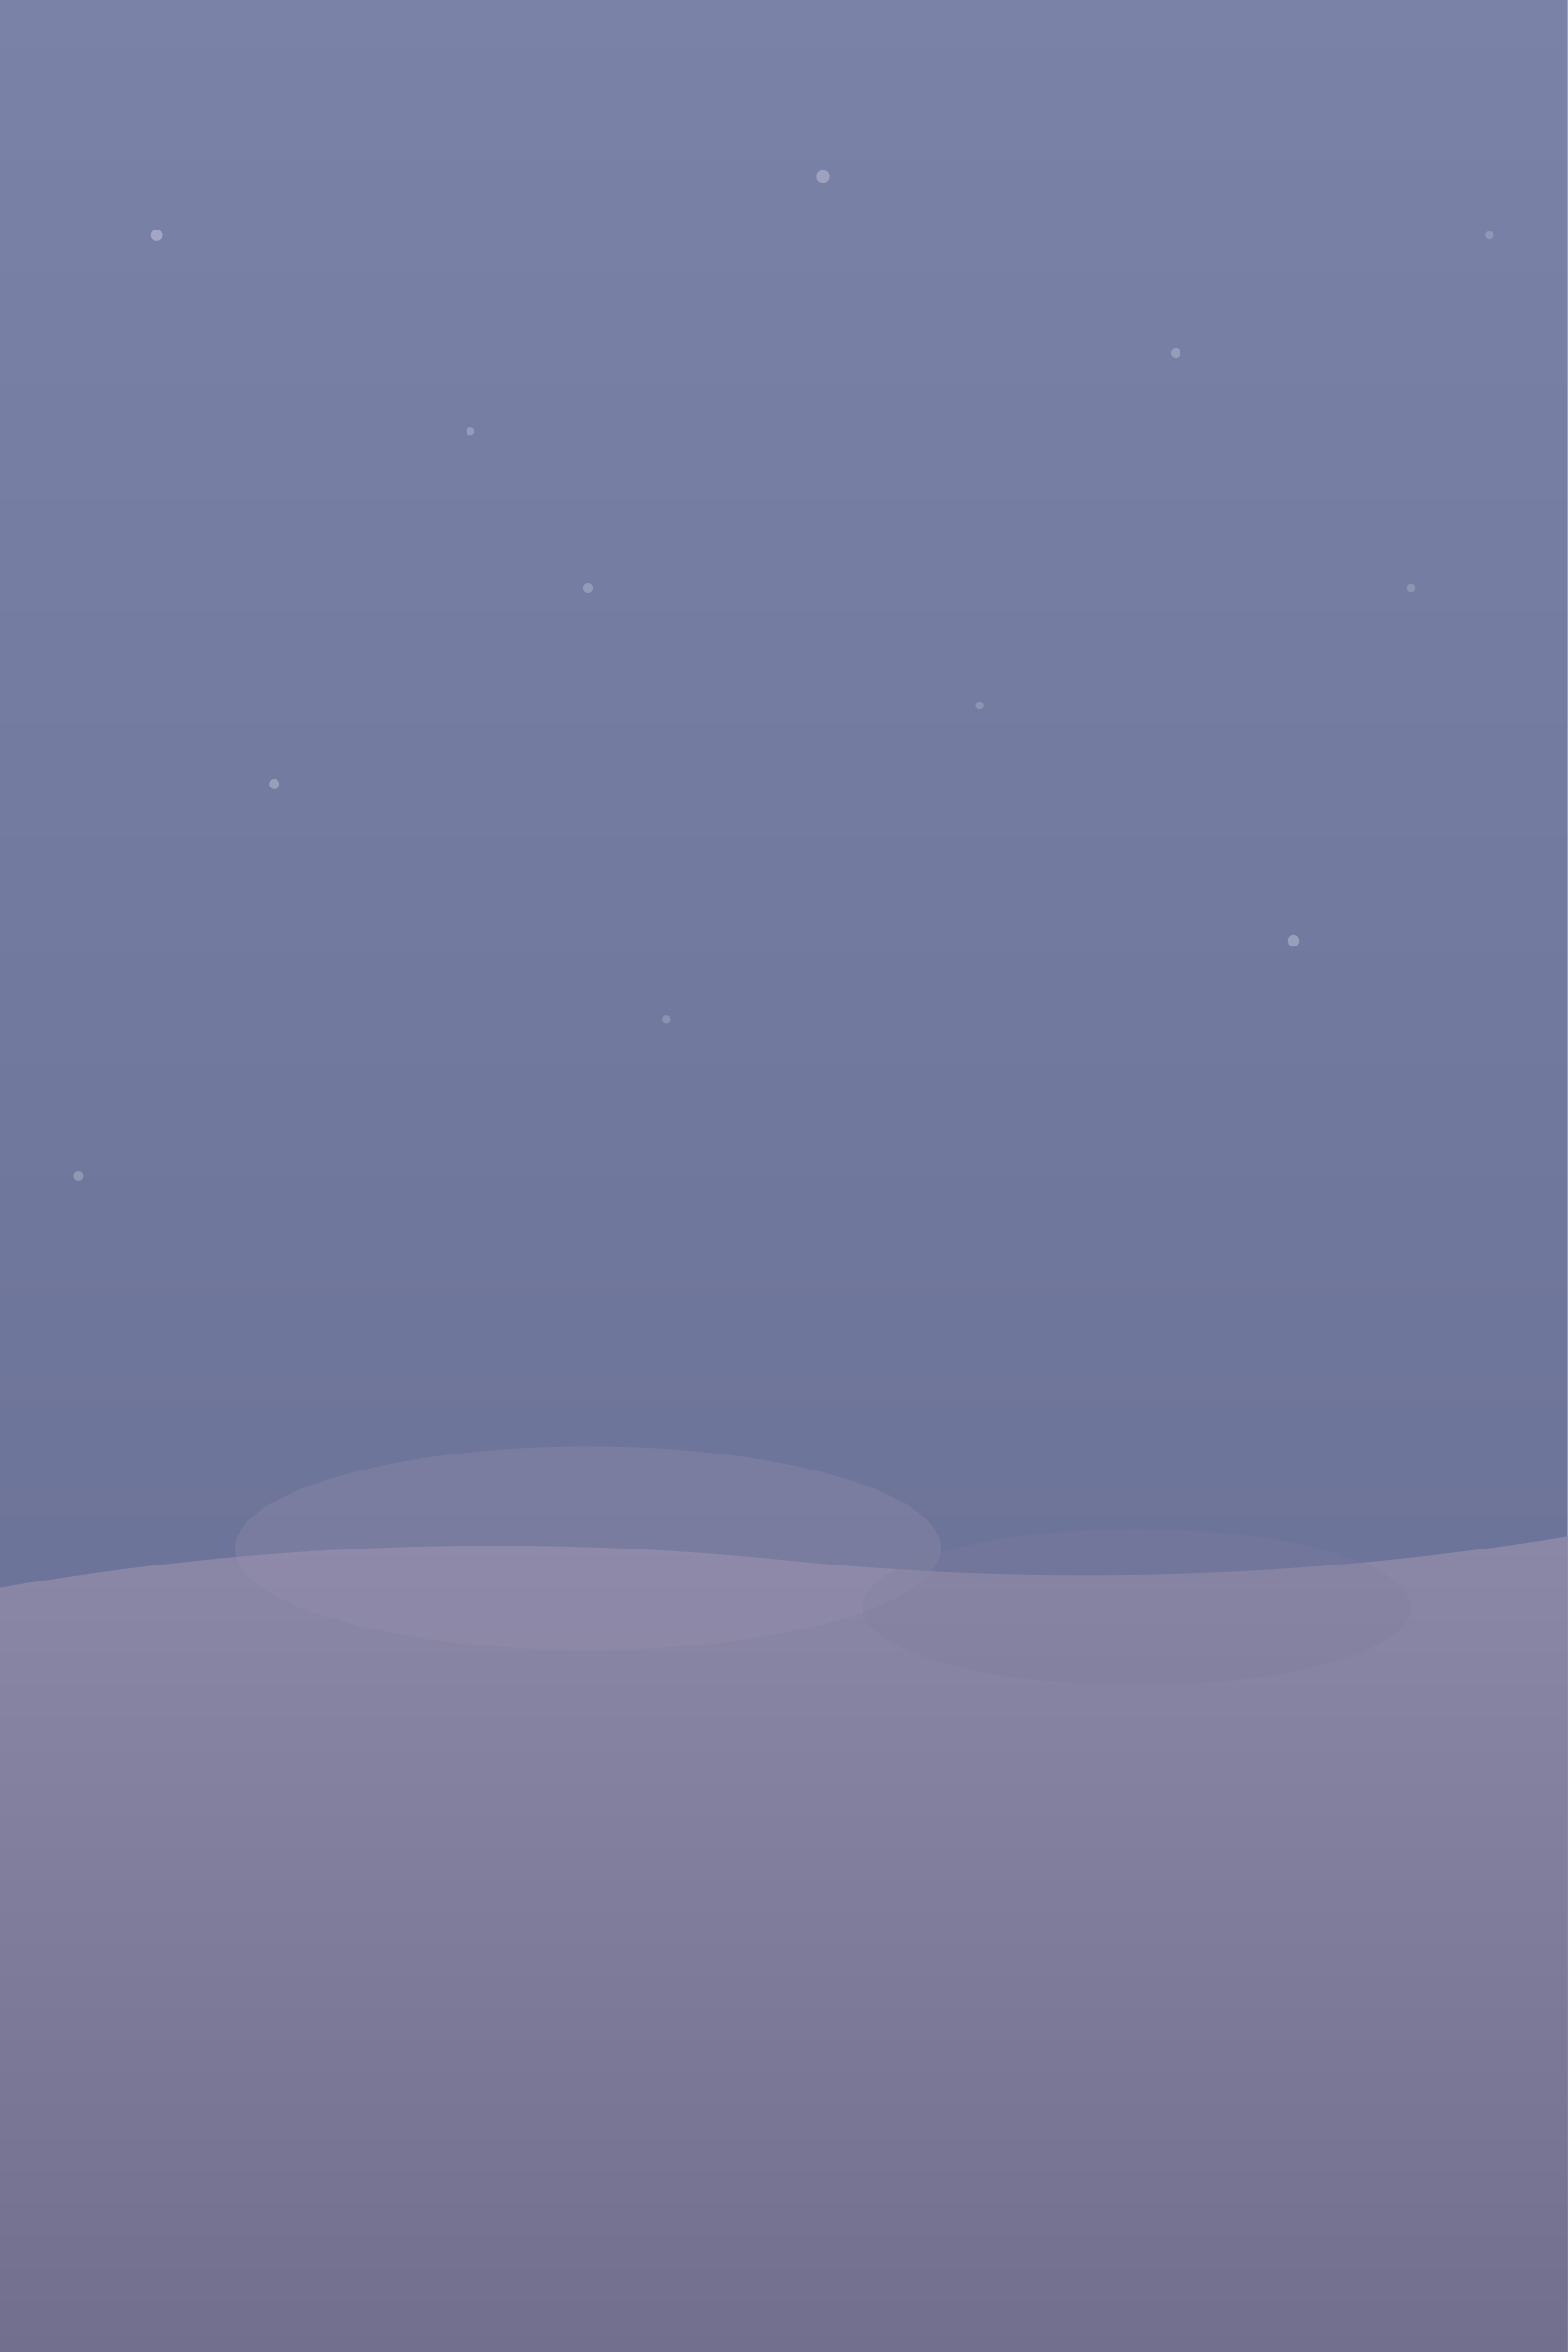
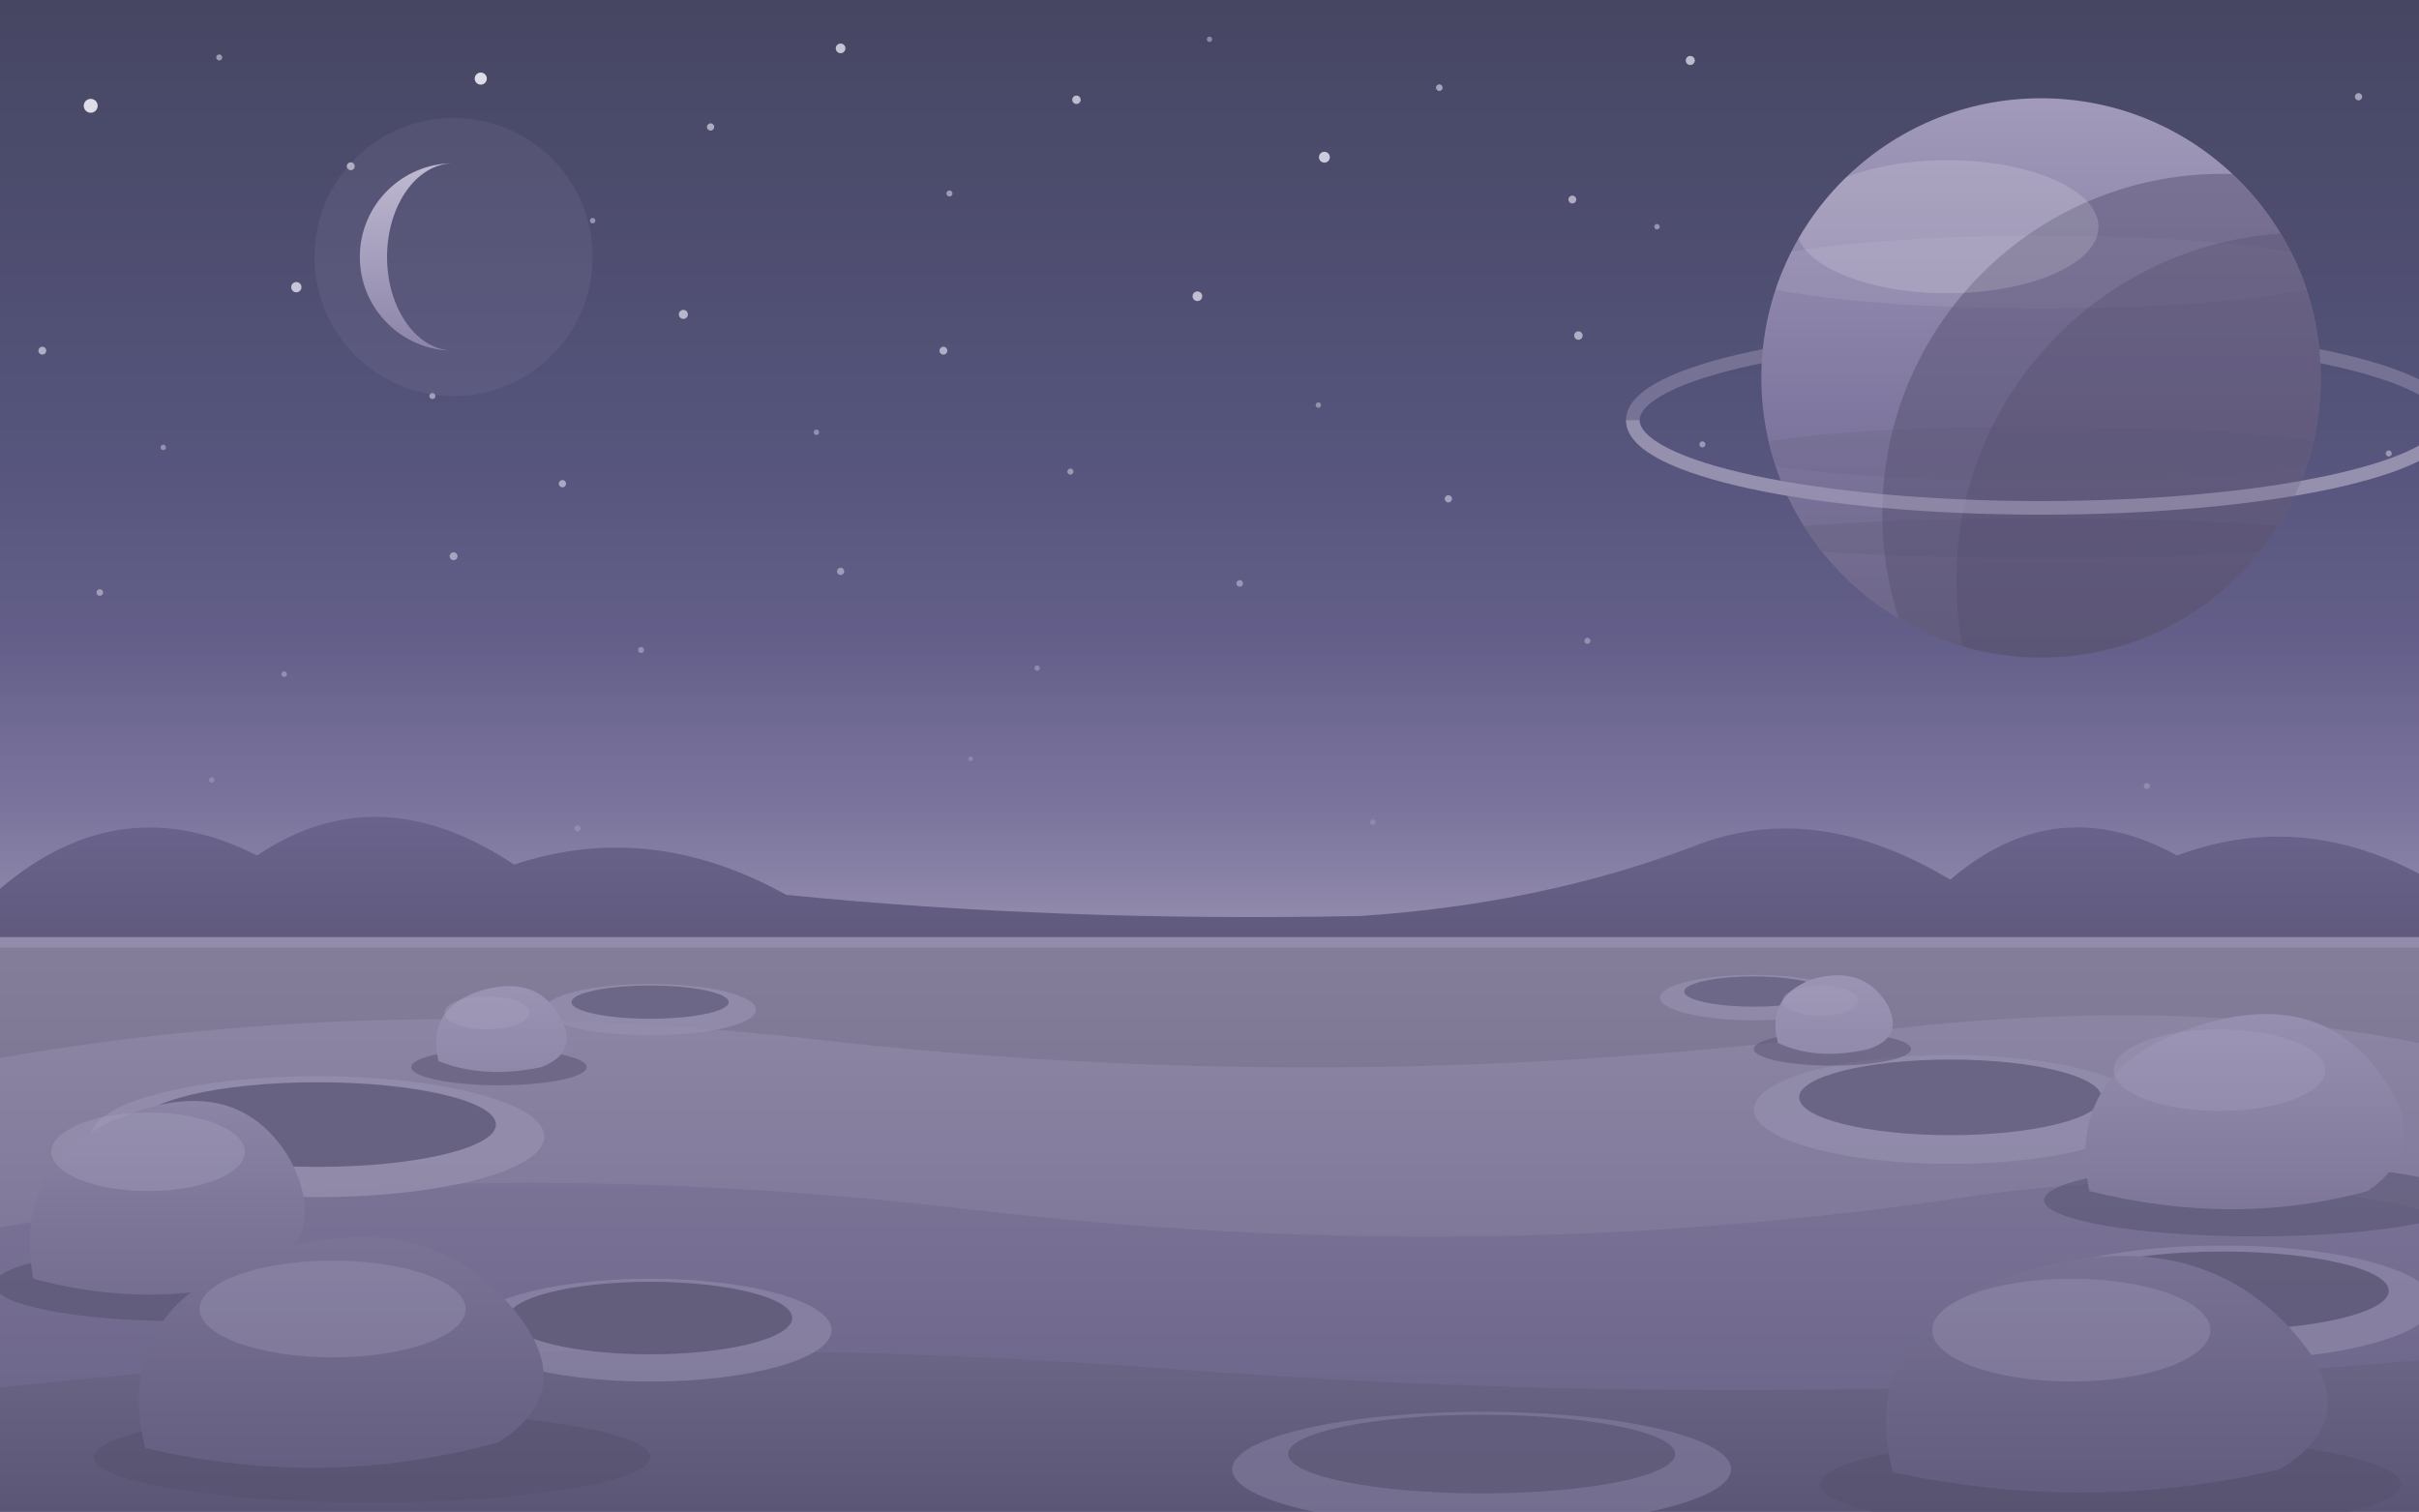
- <svg xmlns="http://www.w3.org/2000/svg" viewBox="0 0 400 600" data-name="Space" data-family="space" data-slot="top" data-layer="top" data-colors="">
+ <svg xmlns="http://www.w3.org/2000/svg" viewBox="0 0 1600 1000" data-name="Space" data-family="space" data-slot="top" data-layer="top" data-colors="">
  <defs>
-     <linearGradient id="backdrops-space__sky" x1="0" y1="0" x2="0" y2="1">
-       <stop offset="0" stop-color="#7B82A8" />
-       <stop offset="1" stop-color="#666D91" />
+     <linearGradient id="backdrops-space__sky" gradientUnits="userSpaceOnUse" x1="0" y1="0" x2="0" y2="660">
+       <stop offset="0" stop-color="#464663" />
+       <stop offset="0.42" stop-color="#54537A" />
+       <stop offset="0.78" stop-color="#6C6693" />
+       <stop offset="1" stop-color="#7C759B" />
    </linearGradient>
-     <linearGradient id="backdrops-space__ground" x1="0" y1="0" x2="0" y2="1">
-       <stop offset="0" stop-color="#8B87A6" />
-       <stop offset="1" stop-color="#726E8E" />
+     <linearGradient id="backdrops-space__glow" gradientUnits="userSpaceOnUse" x1="0" y1="424" x2="0" y2="620">
+       <stop offset="0" stop-color="#8B84A8" stop-opacity="0" />
+       <stop offset="0.55" stop-color="#8B84A8" stop-opacity="0.42" />
+       <stop offset="1" stop-color="#9C95B4" stop-opacity="0.82" />
    </linearGradient>
+     <linearGradient id="backdrops-space__moon" gradientUnits="userSpaceOnUse" x1="0" y1="108" x2="0" y2="232">
+       <stop offset="0" stop-color="#C0B9D2" />
+       <stop offset="1" stop-color="#8B84A8" />
+     </linearGradient>
+     <linearGradient id="backdrops-space__planet" gradientUnits="userSpaceOnUse" x1="0" y1="65" x2="0" y2="435">
+       <stop offset="0" stop-color="#A29ABA" />
+       <stop offset="0.55" stop-color="#8078A0" />
+       <stop offset="1" stop-color="#6A6486" />
+     </linearGradient>
+     <linearGradient id="backdrops-space__ridge" gradientUnits="userSpaceOnUse" x1="0" y1="512" x2="0" y2="648">
+       <stop offset="0" stop-color="#6E6892" />
+       <stop offset="1" stop-color="#5C5679" />
+     </linearGradient>
+     <linearGradient id="backdrops-space__ground" gradientUnits="userSpaceOnUse" x1="0" y1="620" x2="0" y2="1000">
+       <stop offset="0" stop-color="#857E9B" />
+       <stop offset="0.28" stop-color="#7E7794" />
+       <stop offset="1" stop-color="#6A6486" />
+     </linearGradient>
+     <linearGradient id="backdrops-space__dune-a" gradientUnits="userSpaceOnUse" x1="0" y1="648" x2="0" y2="880">
+       <stop offset="0" stop-color="#8E87A4" />
+       <stop offset="1" stop-color="#7A7396" />
+     </linearGradient>
+     <linearGradient id="backdrops-space__dune-b" gradientUnits="userSpaceOnUse" x1="0" y1="756" x2="0" y2="1000">
+       <stop offset="0" stop-color="#7C7598" />
+       <stop offset="1" stop-color="#676186" />
+     </linearGradient>
+     <linearGradient id="backdrops-space__fore" gradientUnits="userSpaceOnUse" x1="0" y1="872" x2="0" y2="1000">
+       <stop offset="0" stop-color="#6E6889" />
+       <stop offset="1" stop-color="#5B5675" />
+     </linearGradient>
+     <linearGradient id="backdrops-space__rock" gradientUnits="userSpaceOnUse" x1="0" y1="640" x2="0" y2="990">
+       <stop offset="0" stop-color="#9C95B4" />
+       <stop offset="0.5" stop-color="#7B7497" />
+       <stop offset="1" stop-color="#625C7E" />
+     </linearGradient>
+     <clipPath id="backdrops-space__planet-clip">
+       <circle cx="1350" cy="250" r="185" />
+     </clipPath>
  </defs>
-   <rect x="0" y="0" width="400" height="600" fill="url(#backdrops-space__sky)" />
-   <path d="M0 405 Q100 388 200 398 Q300 408 400 392 L400 600 L0 600 Z" fill="url(#backdrops-space__ground)" />
-   <g fill="#F2F2F8">
-     <circle cx="40" cy="60" r="1.4" opacity="0.35" />
-     <circle cx="120" cy="110" r="1" opacity="0.25" />
-     <circle cx="210" cy="45" r="1.6" opacity="0.3" />
-     <circle cx="300" cy="90" r="1.2" opacity="0.25" />
-     <circle cx="360" cy="150" r="1" opacity="0.2" />
-     <circle cx="70" cy="200" r="1.3" opacity="0.3" />
-     <circle cx="250" cy="180" r="1" opacity="0.2" />
-     <circle cx="330" cy="240" r="1.5" opacity="0.3" />
-     <circle cx="170" cy="260" r="1" opacity="0.2" />
-     <circle cx="20" cy="300" r="1.2" opacity="0.25" />
-     <circle cx="380" cy="60" r="1" opacity="0.2" />
-     <circle cx="150" cy="150" r="1.2" opacity="0.25" />
+   <rect x="0" y="0" width="1600" height="1000" fill="url(#backdrops-space__sky)" />
+   <g fill="#EFECF8">
+     <circle cx="60" cy="70" r="4.6" opacity="0.9" />
+     <circle cx="145" cy="38" r="2" opacity="0.5" />
+     <circle cx="232" cy="110" r="2.6" opacity="0.65" />
+     <circle cx="318" cy="52" r="4" opacity="0.9" />
+     <circle cx="392" cy="146" r="1.8" opacity="0.45" />
+     <circle cx="470" cy="84" r="2.4" opacity="0.6" />
+     <circle cx="556" cy="32" r="3.2" opacity="0.75" />
+     <circle cx="628" cy="128" r="2" opacity="0.5" />
+     <circle cx="712" cy="66" r="2.8" opacity="0.7" />
+     <circle cx="800" cy="26" r="1.8" opacity="0.4" />
+     <circle cx="876" cy="104" r="3.6" opacity="0.8" />
+     <circle cx="952" cy="58" r="2.2" opacity="0.55" />
+     <circle cx="1040" cy="132" r="2.6" opacity="0.6" />
+     <circle cx="1118" cy="40" r="3" opacity="0.7" />
+     <circle cx="1096" cy="150" r="1.8" opacity="0.45" />
+     <circle cx="1560" cy="64" r="2.4" opacity="0.55" />
+     <circle cx="28" cy="232" r="2.6" opacity="0.6" />
+     <circle cx="108" cy="296" r="1.8" opacity="0.4" />
+     <circle cx="196" cy="190" r="3.4" opacity="0.75" />
+     <circle cx="286" cy="262" r="2" opacity="0.5" />
+     <circle cx="372" cy="320" r="2.4" opacity="0.55" />
+     <circle cx="452" cy="208" r="3" opacity="0.65" />
+     <circle cx="540" cy="286" r="1.8" opacity="0.4" />
+     <circle cx="624" cy="232" r="2.6" opacity="0.6" />
+     <circle cx="708" cy="312" r="2" opacity="0.45" />
+     <circle cx="792" cy="196" r="3.2" opacity="0.7" />
+     <circle cx="872" cy="268" r="1.8" opacity="0.4" />
+     <circle cx="958" cy="330" r="2.4" opacity="0.5" />
+     <circle cx="1044" cy="222" r="2.8" opacity="0.6" />
+     <circle cx="1126" cy="294" r="2" opacity="0.45" />
+     <circle cx="1580" cy="300" r="2" opacity="0.45" />
+     <circle cx="66" cy="392" r="2.2" opacity="0.45" />
+     <circle cx="188" cy="446" r="1.8" opacity="0.35" />
+     <circle cx="300" cy="368" r="2.6" opacity="0.5" />
+     <circle cx="424" cy="430" r="2" opacity="0.35" />
+     <circle cx="556" cy="378" r="2.4" opacity="0.45" />
+     <circle cx="686" cy="442" r="1.8" opacity="0.3" />
+     <circle cx="820" cy="386" r="2.2" opacity="0.4" />
+     <circle cx="1050" cy="424" r="2" opacity="0.35" />
+     <circle cx="140" cy="516" r="1.8" opacity="0.28" />
+     <circle cx="382" cy="548" r="2" opacity="0.3" />
+     <circle cx="642" cy="502" r="1.6" opacity="0.25" />
+     <circle cx="908" cy="544" r="1.8" opacity="0.26" />
+     <circle cx="1420" cy="520" r="2" opacity="0.3" />
  </g>
-   <ellipse cx="150" cy="395" rx="90" ry="26" fill="#9691AF" opacity="0.3" />
-   <ellipse cx="290" cy="410" rx="70" ry="20" fill="#7D7A9C" opacity="0.25" />
+   <rect x="0" y="424" width="1600" height="196" fill="url(#backdrops-space__glow)" />
+   <circle cx="300" cy="170" r="92" fill="#8B84A8" opacity="0.16" />
+   <path d="M300 108 A62 62 0 0 0 300 232 A44 62 0 0 1 300 108 Z" fill="url(#backdrops-space__moon)" />
+   <ellipse cx="1350" cy="278" rx="270" ry="58" fill="none" stroke="#A9A2C0" stroke-width="9" opacity="0.4" />
+   <circle cx="1350" cy="250" r="185" fill="url(#backdrops-space__planet)" />
+   <g clip-path="url(#backdrops-space__planet-clip)">
+     <ellipse cx="1350" cy="180" rx="200" ry="24" fill="#B3ACC6" opacity="0.25" />
+     <ellipse cx="1350" cy="300" rx="200" ry="18" fill="#6A6486" opacity="0.32" />
+     <ellipse cx="1350" cy="356" rx="200" ry="13" fill="#5D5878" opacity="0.28" />
+     <circle cx="1470" cy="340" r="225" fill="#585273" opacity="0.5" />
+     <circle cx="1524" cy="384" r="230" fill="#4E4969" opacity="0.32" />
+     <ellipse cx="1288" cy="150" rx="100" ry="44" fill="#FFFFFF" opacity="0.16" />
+   </g>
+   <path d="M1080 278 A270 58 0 0 0 1620 278" fill="none" stroke="#B3ACC6" stroke-width="9" opacity="0.5" />
+   <path d="M0 588 Q80 520 170 566 Q250 512 340 572 Q430 542 520 592 Q700 610 900 606 Q1020 598 1120 560 Q1200 528 1290 582 Q1360 522 1440 566 Q1520 536 1600 578 L1600 648 L0 648 Z" fill="url(#backdrops-space__ridge)" />
+   <rect x="0" y="620" width="1600" height="380" fill="url(#backdrops-space__ground)" />
+   <rect x="0" y="620" width="1600" height="7" fill="#9C95B4" opacity="0.55" />
+   <path d="M0 700 Q260 654 560 690 Q900 726 1240 682 Q1440 658 1600 690 L1600 1000 L0 1000 Z" fill="url(#backdrops-space__dune-a)" />
+   <path d="M0 812 Q300 760 640 800 Q980 840 1300 792 Q1460 768 1600 800 L1600 1000 L0 1000 Z" fill="url(#backdrops-space__dune-b)" />
+   <path d="M0 918 Q380 876 780 906 Q1180 936 1600 900 L1600 1000 L0 1000 Z" fill="url(#backdrops-space__fore)" />
+   <g>
+     <ellipse cx="430" cy="668" rx="70" ry="17" fill="#948DAC" opacity="0.85" />
+     <ellipse cx="430" cy="663" rx="52" ry="11" fill="#5D5878" opacity="0.7" />
+     <ellipse cx="1160" cy="660" rx="62" ry="15" fill="#948DAC" opacity="0.8" />
+     <ellipse cx="1160" cy="656" rx="46" ry="10" fill="#5D5878" opacity="0.68" />
+     <ellipse cx="210" cy="752" rx="150" ry="40" fill="#948DAC" opacity="0.85" />
+     <ellipse cx="210" cy="744" rx="118" ry="28" fill="#5D5878" opacity="0.8" />
+     <ellipse cx="1290" cy="734" rx="130" ry="36" fill="#948DAC" opacity="0.8" />
+     <ellipse cx="1290" cy="726" rx="100" ry="25" fill="#5D5878" opacity="0.75" />
+     <ellipse cx="430" cy="880" rx="120" ry="34" fill="#8F88A8" opacity="0.7" />
+     <ellipse cx="430" cy="872" rx="94" ry="24" fill="#55506E" opacity="0.7" />
+     <ellipse cx="1470" cy="862" rx="140" ry="38" fill="#8F88A8" opacity="0.7" />
+     <ellipse cx="1470" cy="854" rx="110" ry="26" fill="#55506E" opacity="0.72" />
+     <ellipse cx="980" cy="972" rx="165" ry="38" fill="#847DA0" opacity="0.6" />
+     <ellipse cx="980" cy="962" rx="128" ry="26" fill="#55506E" opacity="0.62" />
+   </g>
+   <g>
+     <ellipse cx="330" cy="706" rx="58" ry="12" fill="#55506E" opacity="0.5" />
+     <path d="M290 702 Q282 668 316 656 Q354 644 370 672 Q384 696 358 706 Q320 714 290 702 Z" fill="url(#backdrops-space__rock)" />
+     <ellipse cx="322" cy="670" rx="28" ry="11" fill="#A9A2C0" opacity="0.35" />
+     <ellipse cx="1212" cy="694" rx="52" ry="11" fill="#55506E" opacity="0.48" />
+     <path d="M1176 690 Q1168 660 1198 648 Q1232 638 1248 664 Q1260 686 1236 694 Q1202 702 1176 690 Z" fill="url(#backdrops-space__rock)" />
+     <ellipse cx="1204" cy="662" rx="25" ry="10" fill="#A9A2C0" opacity="0.32" />
+     <ellipse cx="118" cy="850" rx="122" ry="24" fill="#55506E" opacity="0.55" />
+     <path d="M22 846 Q8 770 78 740 Q154 708 190 764 Q218 812 178 844 Q104 868 22 846 Z" fill="url(#backdrops-space__rock)" />
+     <ellipse cx="98" cy="762" rx="64" ry="26" fill="#A9A2C0" opacity="0.35" />
+     <ellipse cx="1492" cy="794" rx="140" ry="24" fill="#55506E" opacity="0.52" />
+     <path d="M1382 788 Q1366 712 1444 682 Q1530 650 1574 710 Q1610 758 1566 788 Q1478 812 1382 788 Z" fill="url(#backdrops-space__rock)" />
+     <ellipse cx="1468" cy="708" rx="70" ry="27" fill="#A9A2C0" opacity="0.32" />
+     <ellipse cx="246" cy="964" rx="184" ry="30" fill="#55506E" opacity="0.5" />
+     <path d="M96 958 Q74 868 168 832 Q276 794 336 862 Q386 918 330 954 Q216 986 96 958 Z" fill="url(#backdrops-space__rock)" />
+     <ellipse cx="220" cy="866" rx="88" ry="32" fill="#A9A2C0" opacity="0.3" />
+     <ellipse cx="1396" cy="982" rx="192" ry="32" fill="#55506E" opacity="0.5" />
+     <path d="M1252 974 Q1228 882 1330 844 Q1446 806 1514 878 Q1568 936 1508 972 Q1382 1002 1252 974 Z" fill="url(#backdrops-space__rock)" />
+     <ellipse cx="1370" cy="880" rx="92" ry="34" fill="#A9A2C0" opacity="0.3" />
+   </g>
</svg>
